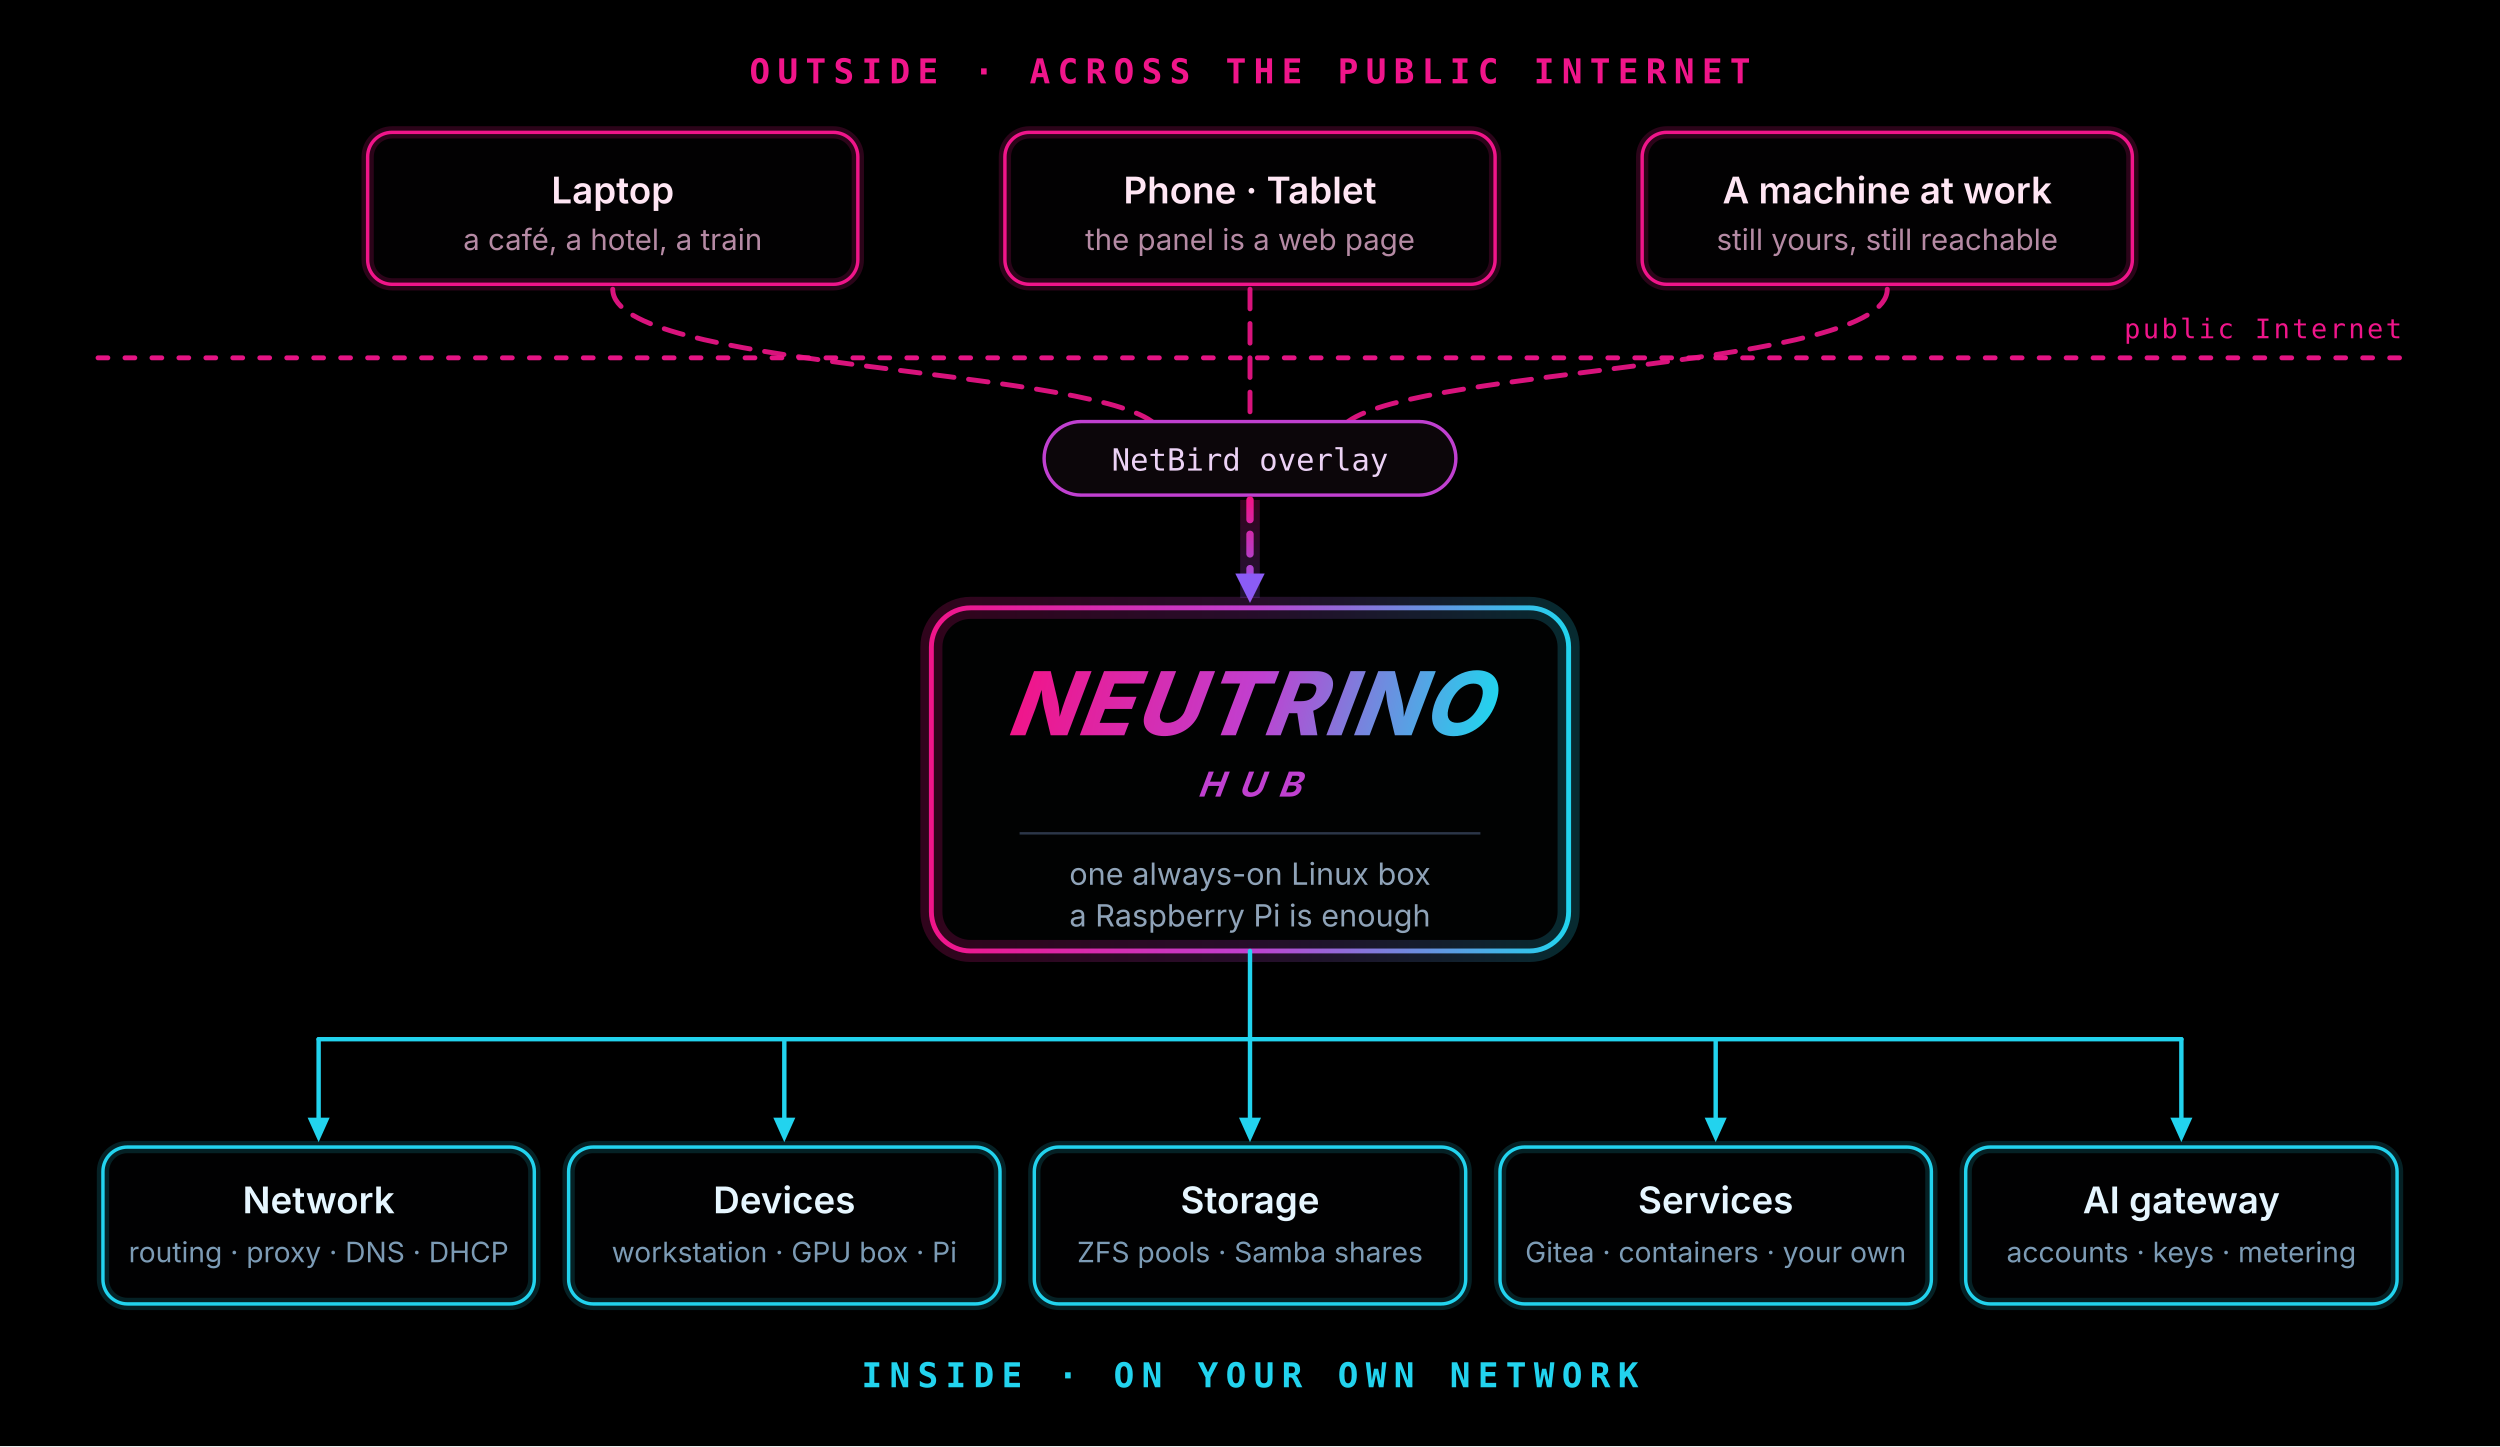
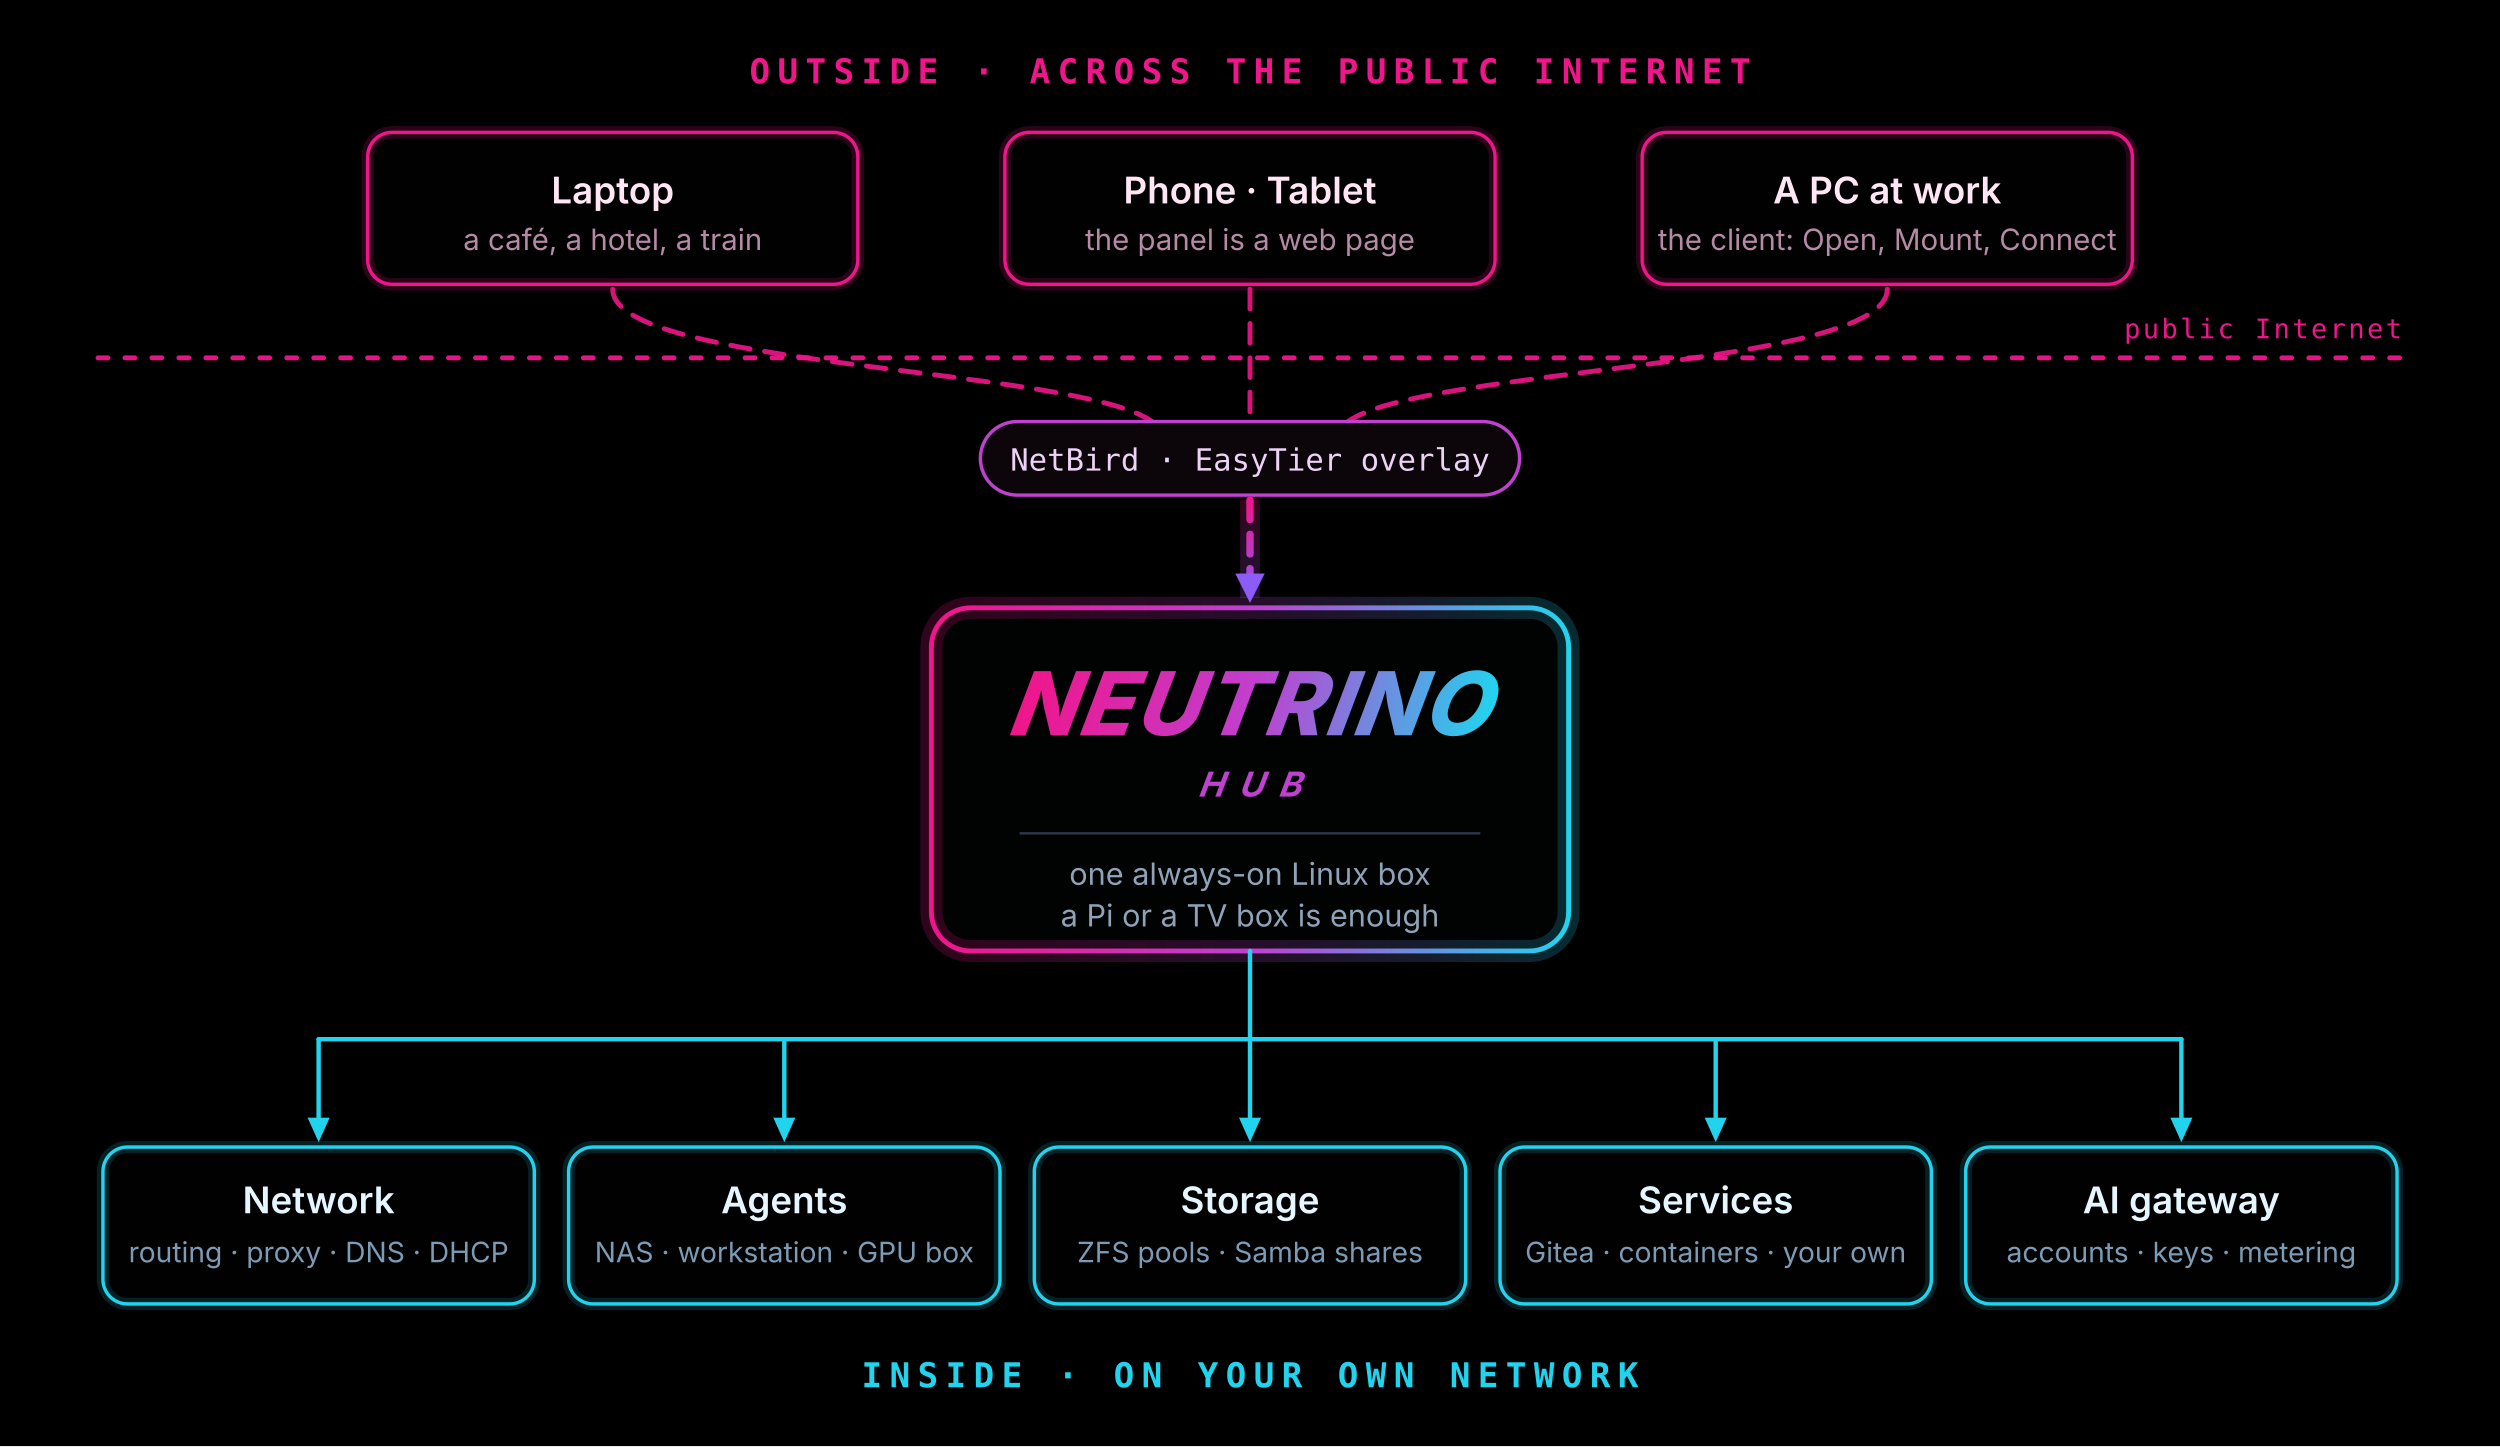
<svg xmlns="http://www.w3.org/2000/svg" viewBox="0 0 1020 590" width="1020" height="590" role="img" aria-label="Machines away from home reach one Neutrino hub only over the overlay; at home the hub configures the network, the AI gateway, storage, services and every device">
  <defs>
    <linearGradient id="wordmark" x1="0" y1="0" x2="1" y2="0">
      <stop offset="0%" stop-color="#f0158a" />
      <stop offset="50%" stop-color="#c040d0" />
      <stop offset="100%" stop-color="#22d3ee" />
    </linearGradient>
    <linearGradient id="inbound" gradientUnits="userSpaceOnUse" x1="510" y1="204" x2="510" y2="246">
      <stop offset="0%" stop-color="#f0158a" />
      <stop offset="100%" stop-color="#8b5cf6" />
    </linearGradient>
  </defs>
  <rect width="1020" height="590" fill="#000000" />
  <text x="510" y="34" fill="#f0158a" font-family="ui-monospace, SFMono-Regular, Menlo, monospace" font-size="14" font-weight="600" letter-spacing="3" text-anchor="middle">OUTSIDE · ACROSS THE PUBLIC INTERNET</text>
  <g>
    <rect x="150" y="54" width="200" height="62" rx="10" fill="#0c060a" stroke="#f0158a" stroke-width="5" opacity="0.18" />
    <rect x="150" y="54" width="200" height="62" rx="10" fill="none" stroke="#f0158a" stroke-width="1.4" />
    <text x="250" y="83" fill="#ffe6f4" font-family="Inter, system-ui, sans-serif" font-size="15" font-weight="600" text-anchor="middle">Laptop</text>
    <text x="250" y="102" fill="#b58aa4" font-family="Inter, system-ui, sans-serif" font-size="12" text-anchor="middle">a café, a hotel, a train</text>
    <rect x="410" y="54" width="200" height="62" rx="10" fill="#0c060a" stroke="#f0158a" stroke-width="5" opacity="0.18" />
    <rect x="410" y="54" width="200" height="62" rx="10" fill="none" stroke="#f0158a" stroke-width="1.4" />
    <text x="510" y="83" fill="#ffe6f4" font-family="Inter, system-ui, sans-serif" font-size="15" font-weight="600" text-anchor="middle">Phone · Tablet</text>
    <text x="510" y="102" fill="#b58aa4" font-family="Inter, system-ui, sans-serif" font-size="12" text-anchor="middle">the panel is a web page</text>
    <rect x="670" y="54" width="200" height="62" rx="10" fill="#0c060a" stroke="#f0158a" stroke-width="5" opacity="0.18" />
    <rect x="670" y="54" width="200" height="62" rx="10" fill="none" stroke="#f0158a" stroke-width="1.4" />
-     <text x="770" y="83" fill="#ffe6f4" font-family="Inter, system-ui, sans-serif" font-size="15" font-weight="600" text-anchor="middle">A machine at work</text>
-     <text x="770" y="102" fill="#b58aa4" font-family="Inter, system-ui, sans-serif" font-size="12" text-anchor="middle">still yours, still reachable</text>
+     <text x="770" y="83" fill="#ffe6f4" font-family="Inter, system-ui, sans-serif" font-size="15" font-weight="600" text-anchor="middle">A PC at work</text>
+     <text x="770" y="102" fill="#b58aa4" font-family="Inter, system-ui, sans-serif" font-size="12" text-anchor="middle">the client: Open, Mount, Connect</text>
  </g>
  <line x1="40" y1="146" x2="980" y2="146" stroke="#f0158a" stroke-width="2" stroke-dasharray="4 7" stroke-linecap="round" opacity="0.95" />
  <text x="980" y="138" fill="#f0158a" font-family="ui-monospace, SFMono-Regular, Menlo, monospace" font-size="11" text-anchor="end" letter-spacing="1">public Internet</text>
  <g fill="none" stroke="#f0158a" stroke-width="2" stroke-dasharray="8 6" stroke-linecap="round" opacity="0.9">
    <path d="M 250 118 C 250 150 440 150 470 172" />
    <path d="M 510 118 L 510 170" />
    <path d="M 770 118 C 770 150 580 150 550 172" />
  </g>
  <g>
-     <rect x="426" y="172" width="168" height="30" rx="15" fill="#0c060a" stroke="#c040d0" stroke-width="1.4" />
-     <text x="510" y="192" fill="#ecd2f5" font-family="ui-monospace, SFMono-Regular, Menlo, monospace" font-size="12.5" text-anchor="middle">NetBird overlay</text>
+     <rect x="400" y="172" width="220" height="30" rx="15" fill="#0c060a" stroke="#c040d0" stroke-width="1.4" />
+     <text x="510" y="192" fill="#ecd2f5" font-family="ui-monospace, SFMono-Regular, Menlo, monospace" font-size="12.5" text-anchor="middle">NetBird · EasyTier overlay</text>
  </g>
  <g>
    <path d="M 510 204 L 510 244" fill="none" stroke="url(#inbound)" stroke-width="8" opacity="0.22" />
    <path d="M 510 204 L 510 240" fill="none" stroke="url(#inbound)" stroke-width="3" stroke-dasharray="8 6" stroke-linecap="round" />
    <path d="M 510 246 l -6 -12 l 12 0 z" fill="#8b5cf6" />
  </g>
  <g>
    <rect x="380" y="248" width="260" height="140" rx="16" fill="#07080c" stroke="url(#wordmark)" stroke-width="9" opacity="0.2" />
    <rect x="380" y="248" width="260" height="140" rx="16" fill="none" stroke="url(#wordmark)" stroke-width="2" />
    <g transform="translate(510 300) skewX(-12)">
      <text x="0" y="0" fill="url(#wordmark)" font-family="Inter, Montserrat, system-ui, 'Helvetica Neue', sans-serif" font-size="36" font-weight="800" font-style="italic" letter-spacing="1" text-anchor="middle">NEUTRINO</text>
    </g>
    <g transform="translate(510 325) skewX(-12)">
      <text x="0" y="0" fill="#c040d0" font-family="Inter, Montserrat, system-ui, sans-serif" font-size="14" font-weight="700" font-style="italic" letter-spacing="6" text-anchor="middle">HUB</text>
    </g>
    <line x1="416" y1="340" x2="604" y2="340" stroke="#2b3648" stroke-width="1" />
    <text x="510" y="361" fill="#8fa3b8" font-family="Inter, system-ui, sans-serif" font-size="12.5" text-anchor="middle">one always-on Linux box</text>
-     <text x="510" y="378" fill="#8fa3b8" font-family="Inter, system-ui, sans-serif" font-size="12.5" text-anchor="middle">a Raspberry Pi is enough</text>
+     <text x="510" y="378" fill="#8fa3b8" font-family="Inter, system-ui, sans-serif" font-size="12.5" text-anchor="middle">a Pi or a TV box is enough</text>
  </g>
  <g fill="none" stroke="#22d3ee" stroke-width="1.8" stroke-linecap="round">
    <path d="M 510 388 L 510 424" />
    <path d="M 130 424 L 890 424" />
    <path d="M 130 424 L 130 462" />
    <path d="M 320 424 L 320 462" />
    <path d="M 510 424 L 510 462" />
    <path d="M 700 424 L 700 462" />
    <path d="M 890 424 L 890 462" />
  </g>
  <g fill="#22d3ee">
    <path d="M 130 466 l -4.5 -10 l 9 0 z" />
    <path d="M 320 466 l -4.5 -10 l 9 0 z" />
    <path d="M 510 466 l -4.5 -10 l 9 0 z" />
    <path d="M 700 466 l -4.5 -10 l 9 0 z" />
    <path d="M 890 466 l -4.5 -10 l 9 0 z" />
  </g>
  <g>
    <rect x="42" y="468" width="176" height="64" rx="10" fill="#06090d" stroke="#22d3ee" stroke-width="5" opacity="0.16" />
    <rect x="42" y="468" width="176" height="64" rx="10" fill="none" stroke="#22d3ee" stroke-width="1.4" />
    <text x="130" y="495" fill="#e6f6ff" font-family="Inter, system-ui, sans-serif" font-size="15" font-weight="600" text-anchor="middle">Network</text>
    <text x="130" y="515" fill="#7c9bb5" font-family="Inter, system-ui, sans-serif" font-size="11.5" text-anchor="middle">routing · proxy · DNS · DHCP</text>
    <rect x="232" y="468" width="176" height="64" rx="10" fill="#06090d" stroke="#22d3ee" stroke-width="5" opacity="0.16" />
    <rect x="232" y="468" width="176" height="64" rx="10" fill="none" stroke="#22d3ee" stroke-width="1.4" />
-     <text x="320" y="495" fill="#e6f6ff" font-family="Inter, system-ui, sans-serif" font-size="15" font-weight="600" text-anchor="middle">Devices</text>
-     <text x="320" y="515" fill="#7c9bb5" font-family="Inter, system-ui, sans-serif" font-size="11.5" text-anchor="middle">workstation · GPU box · Pi</text>
+     <text x="320" y="495" fill="#e6f6ff" font-family="Inter, system-ui, sans-serif" font-size="15" font-weight="600" text-anchor="middle">Agents</text>
+     <text x="320" y="515" fill="#7c9bb5" font-family="Inter, system-ui, sans-serif" font-size="11.5" text-anchor="middle">NAS · workstation · GPU box</text>
    <rect x="422" y="468" width="176" height="64" rx="10" fill="#06090d" stroke="#22d3ee" stroke-width="5" opacity="0.16" />
    <rect x="422" y="468" width="176" height="64" rx="10" fill="none" stroke="#22d3ee" stroke-width="1.4" />
    <text x="510" y="495" fill="#e6f6ff" font-family="Inter, system-ui, sans-serif" font-size="15" font-weight="600" text-anchor="middle">Storage</text>
    <text x="510" y="515" fill="#7c9bb5" font-family="Inter, system-ui, sans-serif" font-size="11.5" text-anchor="middle">ZFS pools · Samba shares</text>
    <rect x="612" y="468" width="176" height="64" rx="10" fill="#06090d" stroke="#22d3ee" stroke-width="5" opacity="0.16" />
    <rect x="612" y="468" width="176" height="64" rx="10" fill="none" stroke="#22d3ee" stroke-width="1.4" />
    <text x="700" y="495" fill="#e6f6ff" font-family="Inter, system-ui, sans-serif" font-size="15" font-weight="600" text-anchor="middle">Services</text>
    <text x="700" y="515" fill="#7c9bb5" font-family="Inter, system-ui, sans-serif" font-size="11.5" text-anchor="middle">Gitea · containers · your own</text>
    <rect x="802" y="468" width="176" height="64" rx="10" fill="#06090d" stroke="#22d3ee" stroke-width="5" opacity="0.16" />
    <rect x="802" y="468" width="176" height="64" rx="10" fill="none" stroke="#22d3ee" stroke-width="1.4" />
    <text x="890" y="495" fill="#e6f6ff" font-family="Inter, system-ui, sans-serif" font-size="15" font-weight="600" text-anchor="middle">AI gateway</text>
    <text x="890" y="515" fill="#7c9bb5" font-family="Inter, system-ui, sans-serif" font-size="11.5" text-anchor="middle">accounts · keys · metering</text>
  </g>
  <text x="510" y="566" fill="#22d3ee" font-family="ui-monospace, SFMono-Regular, Menlo, monospace" font-size="14" font-weight="600" letter-spacing="3" text-anchor="middle">INSIDE · ON YOUR OWN NETWORK</text>
</svg>
